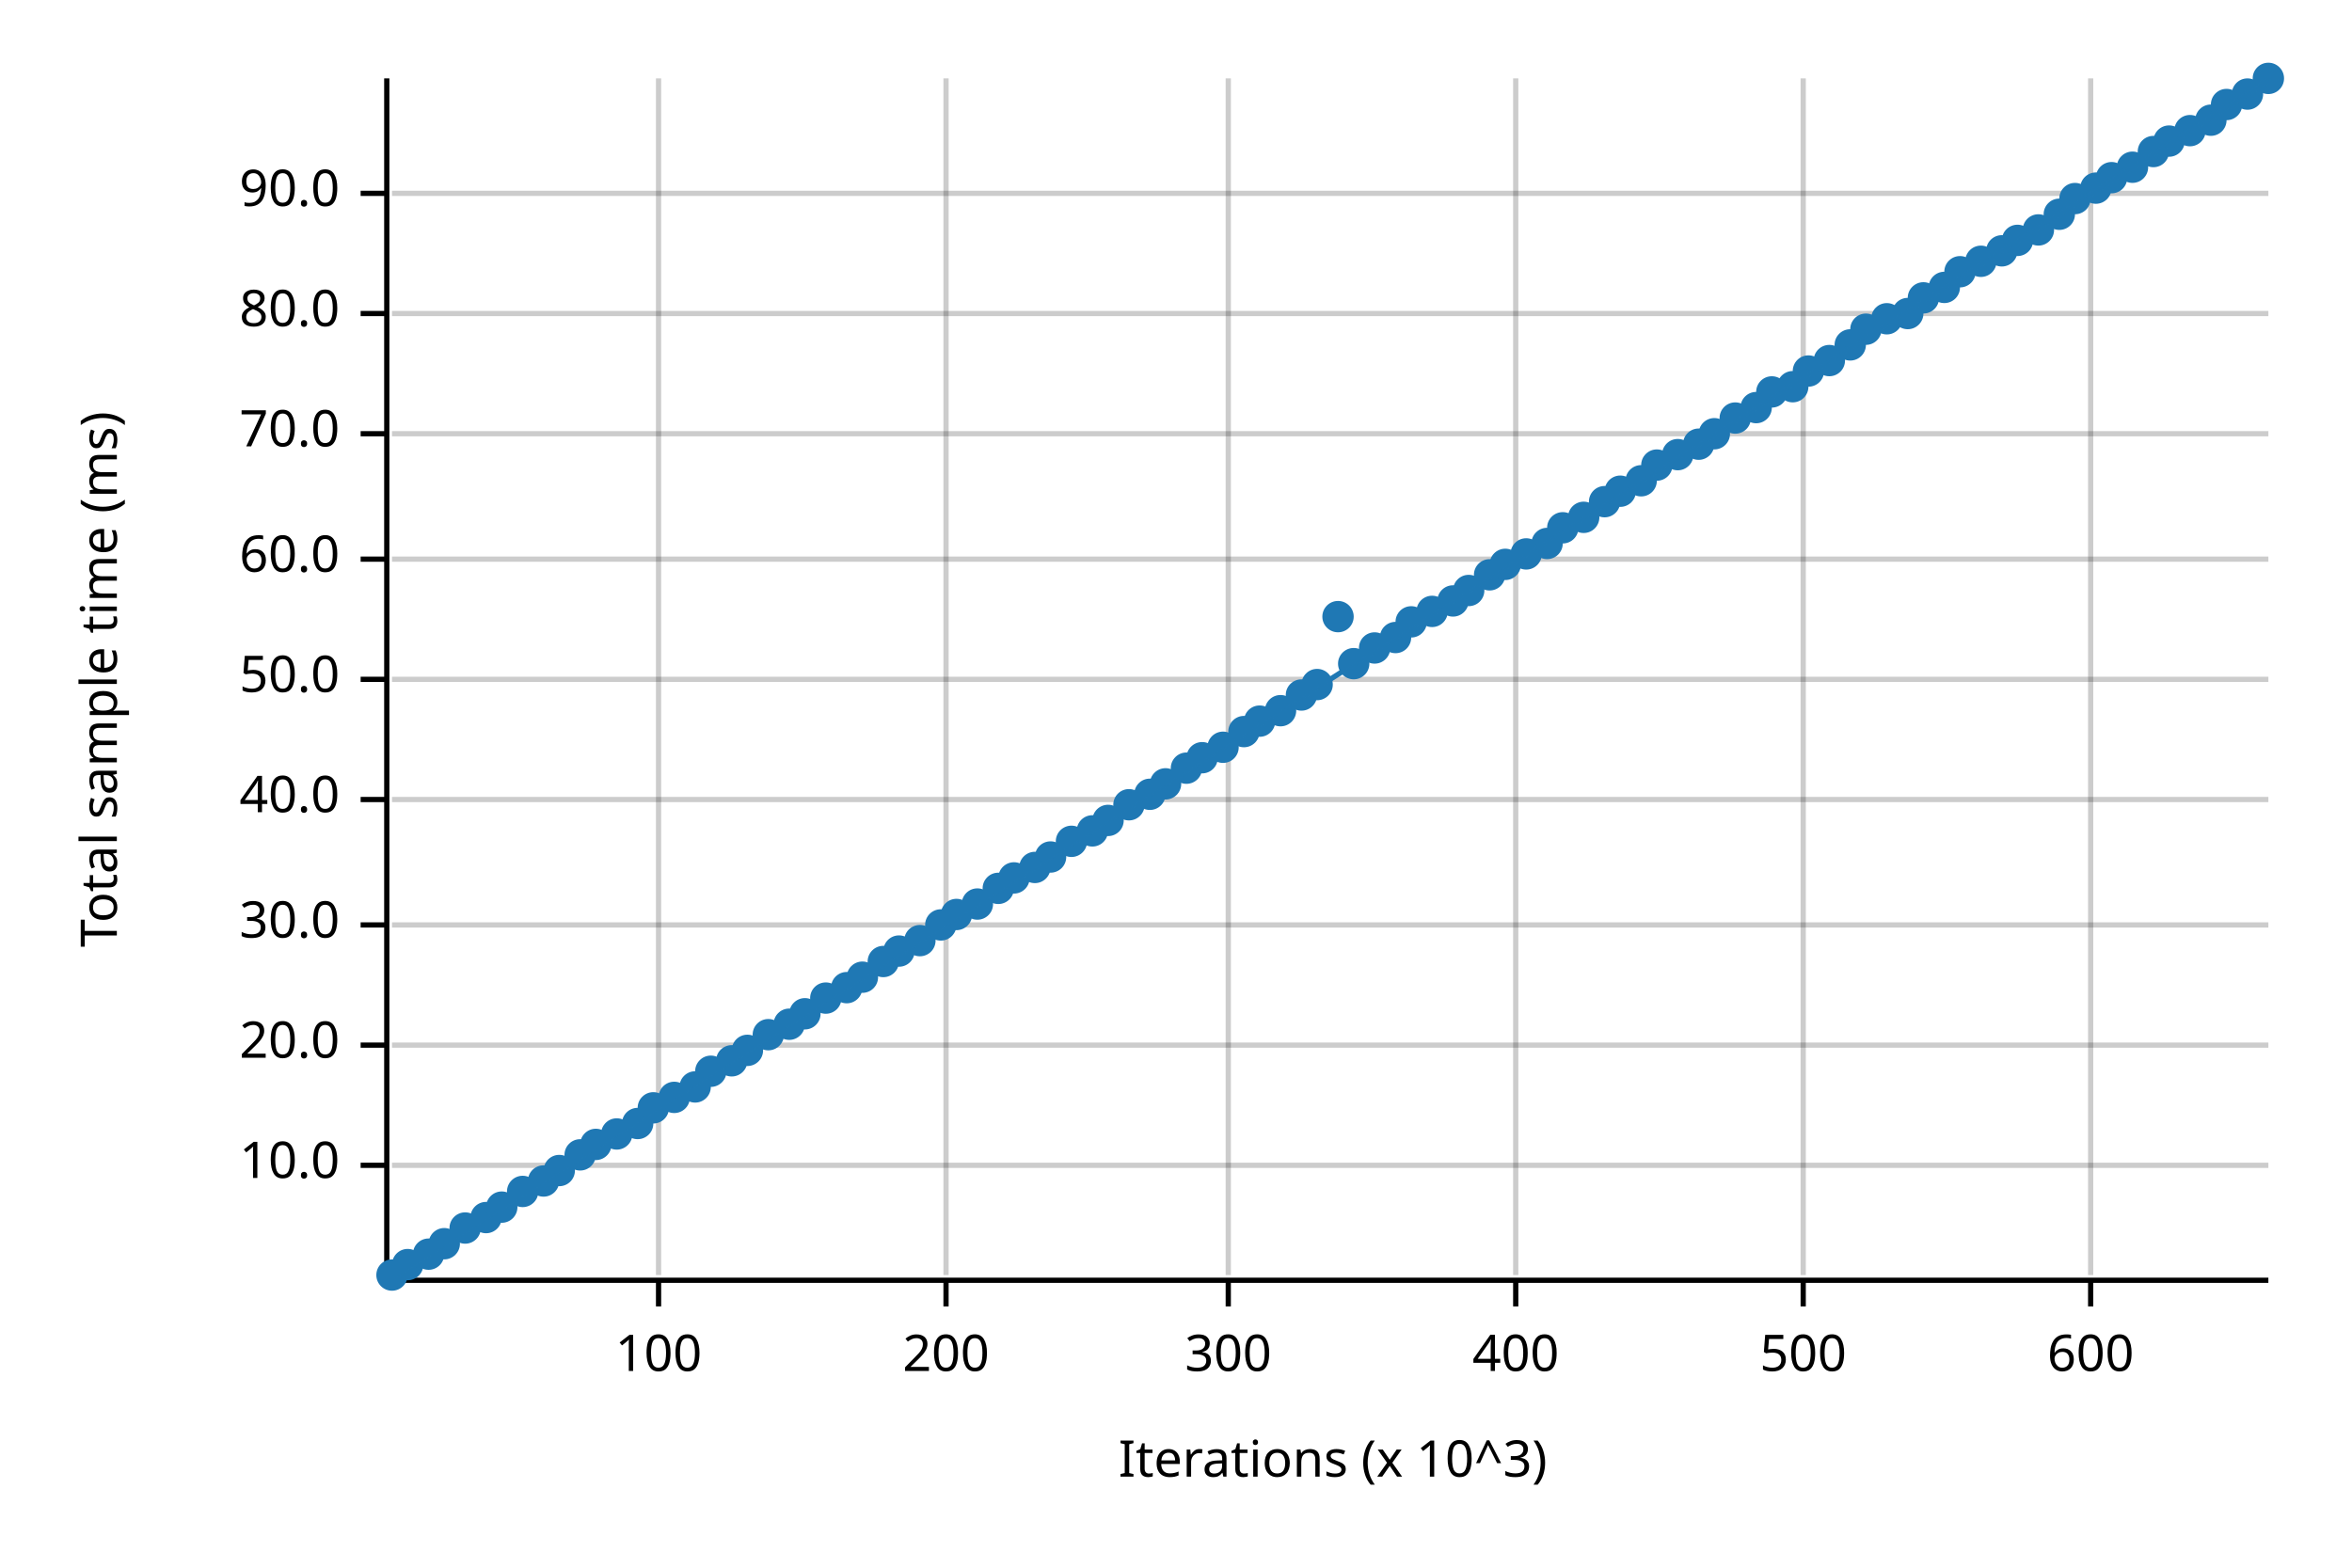
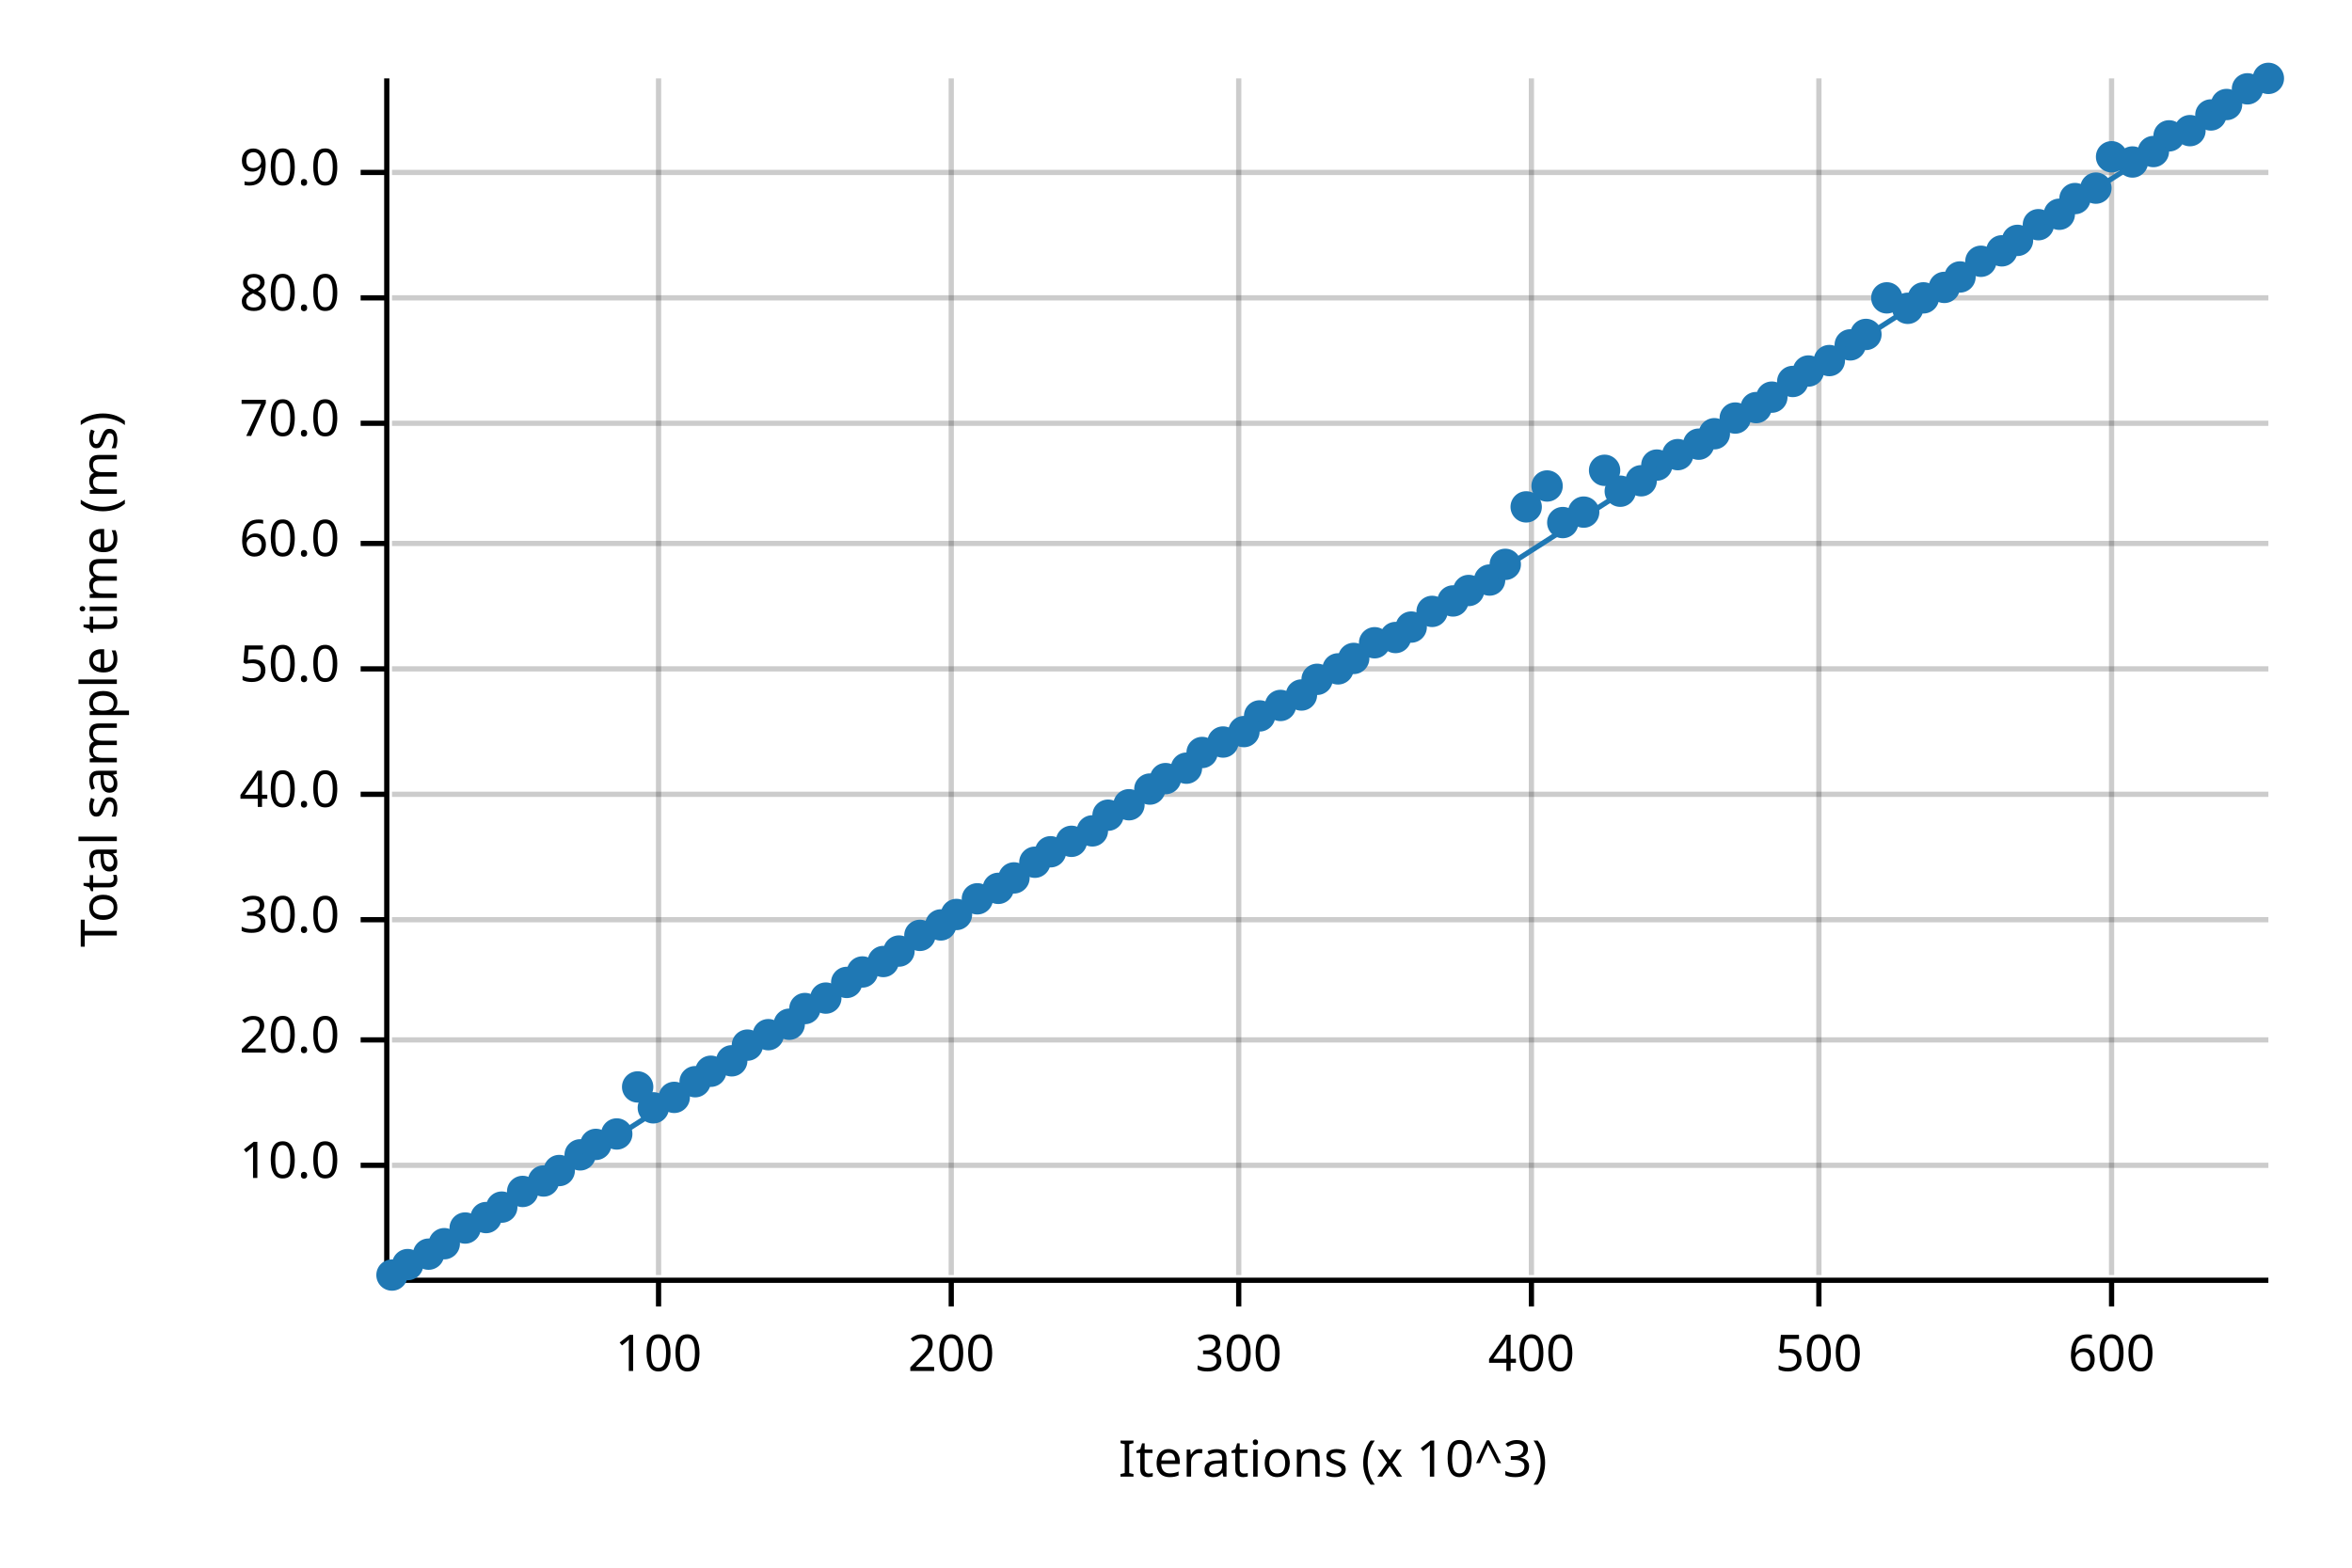
<svg xmlns="http://www.w3.org/2000/svg" width="450" height="300" viewBox="0 0 450 300">
  <text x="15" y="130" dy="0.76em" text-anchor="middle" font-family="sans-serif" font-size="9.677" opacity="1" fill="#000000" transform="rotate(270, 15, 130)">
Total sample time (ms)
</text>
  <text x="255" y="285" dy="-0.5ex" text-anchor="middle" font-family="sans-serif" font-size="9.677" opacity="1" fill="#000000">
Iterations (x 10^3)
</text>
  <line opacity="0.2" stroke="#000000" stroke-width="1" x1="126" y1="244" x2="126" y2="15" />
-   <line opacity="0.2" stroke="#000000" stroke-width="1" x1="181" y1="244" x2="181" y2="15" />
-   <line opacity="0.2" stroke="#000000" stroke-width="1" x1="235" y1="244" x2="235" y2="15" />
-   <line opacity="0.2" stroke="#000000" stroke-width="1" x1="290" y1="244" x2="290" y2="15" />
-   <line opacity="0.2" stroke="#000000" stroke-width="1" x1="345" y1="244" x2="345" y2="15" />
-   <line opacity="0.2" stroke="#000000" stroke-width="1" x1="400" y1="244" x2="400" y2="15" />
+   <line opacity="0.2" stroke="#000000" stroke-width="1" x1="182" y1="244" x2="182" y2="15" />
+   <line opacity="0.2" stroke="#000000" stroke-width="1" x1="237" y1="244" x2="237" y2="15" />
+   <line opacity="0.2" stroke="#000000" stroke-width="1" x1="293" y1="244" x2="293" y2="15" />
+   <line opacity="0.2" stroke="#000000" stroke-width="1" x1="348" y1="244" x2="348" y2="15" />
+   <line opacity="0.2" stroke="#000000" stroke-width="1" x1="404" y1="244" x2="404" y2="15" />
  <line opacity="0.2" stroke="#000000" stroke-width="1" x1="75" y1="223" x2="434" y2="223" />
-   <line opacity="0.2" stroke="#000000" stroke-width="1" x1="75" y1="200" x2="434" y2="200" />
-   <line opacity="0.2" stroke="#000000" stroke-width="1" x1="75" y1="177" x2="434" y2="177" />
-   <line opacity="0.2" stroke="#000000" stroke-width="1" x1="75" y1="153" x2="434" y2="153" />
-   <line opacity="0.2" stroke="#000000" stroke-width="1" x1="75" y1="130" x2="434" y2="130" />
-   <line opacity="0.2" stroke="#000000" stroke-width="1" x1="75" y1="107" x2="434" y2="107" />
-   <line opacity="0.2" stroke="#000000" stroke-width="1" x1="75" y1="83" x2="434" y2="83" />
-   <line opacity="0.2" stroke="#000000" stroke-width="1" x1="75" y1="60" x2="434" y2="60" />
-   <line opacity="0.2" stroke="#000000" stroke-width="1" x1="75" y1="37" x2="434" y2="37" />
+   <line opacity="0.2" stroke="#000000" stroke-width="1" x1="75" y1="199" x2="434" y2="199" />
+   <line opacity="0.2" stroke="#000000" stroke-width="1" x1="75" y1="176" x2="434" y2="176" />
+   <line opacity="0.2" stroke="#000000" stroke-width="1" x1="75" y1="152" x2="434" y2="152" />
+   <line opacity="0.2" stroke="#000000" stroke-width="1" x1="75" y1="128" x2="434" y2="128" />
+   <line opacity="0.2" stroke="#000000" stroke-width="1" x1="75" y1="104" x2="434" y2="104" />
+   <line opacity="0.2" stroke="#000000" stroke-width="1" x1="75" y1="81" x2="434" y2="81" />
+   <line opacity="0.2" stroke="#000000" stroke-width="1" x1="75" y1="57" x2="434" y2="57" />
+   <line opacity="0.2" stroke="#000000" stroke-width="1" x1="75" y1="33" x2="434" y2="33" />
  <polyline fill="none" opacity="1" stroke="#000000" stroke-width="1" points="74,15 74,244 " />
  <text x="65" y="223" dy="0.5ex" text-anchor="end" font-family="sans-serif" font-size="9.677" opacity="1" fill="#000000">
10.0
</text>
  <polyline fill="none" opacity="1" stroke="#000000" stroke-width="1" points="69,223 74,223 " />
-   <text x="65" y="200" dy="0.5ex" text-anchor="end" font-family="sans-serif" font-size="9.677" opacity="1" fill="#000000">
+   <text x="65" y="199" dy="0.5ex" text-anchor="end" font-family="sans-serif" font-size="9.677" opacity="1" fill="#000000">
20.0
</text>
-   <polyline fill="none" opacity="1" stroke="#000000" stroke-width="1" points="69,200 74,200 " />
-   <text x="65" y="177" dy="0.5ex" text-anchor="end" font-family="sans-serif" font-size="9.677" opacity="1" fill="#000000">
+   <polyline fill="none" opacity="1" stroke="#000000" stroke-width="1" points="69,199 74,199 " />
+   <text x="65" y="176" dy="0.5ex" text-anchor="end" font-family="sans-serif" font-size="9.677" opacity="1" fill="#000000">
30.0
</text>
-   <polyline fill="none" opacity="1" stroke="#000000" stroke-width="1" points="69,177 74,177 " />
-   <text x="65" y="153" dy="0.5ex" text-anchor="end" font-family="sans-serif" font-size="9.677" opacity="1" fill="#000000">
+   <polyline fill="none" opacity="1" stroke="#000000" stroke-width="1" points="69,176 74,176 " />
+   <text x="65" y="152" dy="0.5ex" text-anchor="end" font-family="sans-serif" font-size="9.677" opacity="1" fill="#000000">
40.0
</text>
-   <polyline fill="none" opacity="1" stroke="#000000" stroke-width="1" points="69,153 74,153 " />
-   <text x="65" y="130" dy="0.5ex" text-anchor="end" font-family="sans-serif" font-size="9.677" opacity="1" fill="#000000">
+   <polyline fill="none" opacity="1" stroke="#000000" stroke-width="1" points="69,152 74,152 " />
+   <text x="65" y="128" dy="0.5ex" text-anchor="end" font-family="sans-serif" font-size="9.677" opacity="1" fill="#000000">
50.0
</text>
-   <polyline fill="none" opacity="1" stroke="#000000" stroke-width="1" points="69,130 74,130 " />
-   <text x="65" y="107" dy="0.5ex" text-anchor="end" font-family="sans-serif" font-size="9.677" opacity="1" fill="#000000">
+   <polyline fill="none" opacity="1" stroke="#000000" stroke-width="1" points="69,128 74,128 " />
+   <text x="65" y="104" dy="0.5ex" text-anchor="end" font-family="sans-serif" font-size="9.677" opacity="1" fill="#000000">
60.0
</text>
-   <polyline fill="none" opacity="1" stroke="#000000" stroke-width="1" points="69,107 74,107 " />
-   <text x="65" y="83" dy="0.5ex" text-anchor="end" font-family="sans-serif" font-size="9.677" opacity="1" fill="#000000">
+   <polyline fill="none" opacity="1" stroke="#000000" stroke-width="1" points="69,104 74,104 " />
+   <text x="65" y="81" dy="0.5ex" text-anchor="end" font-family="sans-serif" font-size="9.677" opacity="1" fill="#000000">
70.0
</text>
-   <polyline fill="none" opacity="1" stroke="#000000" stroke-width="1" points="69,83 74,83 " />
-   <text x="65" y="60" dy="0.5ex" text-anchor="end" font-family="sans-serif" font-size="9.677" opacity="1" fill="#000000">
+   <polyline fill="none" opacity="1" stroke="#000000" stroke-width="1" points="69,81 74,81 " />
+   <text x="65" y="57" dy="0.5ex" text-anchor="end" font-family="sans-serif" font-size="9.677" opacity="1" fill="#000000">
80.0
</text>
-   <polyline fill="none" opacity="1" stroke="#000000" stroke-width="1" points="69,60 74,60 " />
-   <text x="65" y="37" dy="0.5ex" text-anchor="end" font-family="sans-serif" font-size="9.677" opacity="1" fill="#000000">
+   <polyline fill="none" opacity="1" stroke="#000000" stroke-width="1" points="69,57 74,57 " />
+   <text x="65" y="33" dy="0.5ex" text-anchor="end" font-family="sans-serif" font-size="9.677" opacity="1" fill="#000000">
90.0
</text>
-   <polyline fill="none" opacity="1" stroke="#000000" stroke-width="1" points="69,37 74,37 " />
+   <polyline fill="none" opacity="1" stroke="#000000" stroke-width="1" points="69,33 74,33 " />
  <polyline fill="none" opacity="1" stroke="#000000" stroke-width="1" points="75,245 434,245 " />
  <text x="126" y="255" dy="0.76em" text-anchor="middle" font-family="sans-serif" font-size="9.677" opacity="1" fill="#000000">
100
</text>
  <polyline fill="none" opacity="1" stroke="#000000" stroke-width="1" points="126,245 126,250 " />
-   <text x="181" y="255" dy="0.76em" text-anchor="middle" font-family="sans-serif" font-size="9.677" opacity="1" fill="#000000">
+   <text x="182" y="255" dy="0.76em" text-anchor="middle" font-family="sans-serif" font-size="9.677" opacity="1" fill="#000000">
200
</text>
-   <polyline fill="none" opacity="1" stroke="#000000" stroke-width="1" points="181,245 181,250 " />
-   <text x="235" y="255" dy="0.76em" text-anchor="middle" font-family="sans-serif" font-size="9.677" opacity="1" fill="#000000">
+   <polyline fill="none" opacity="1" stroke="#000000" stroke-width="1" points="182,245 182,250 " />
+   <text x="237" y="255" dy="0.76em" text-anchor="middle" font-family="sans-serif" font-size="9.677" opacity="1" fill="#000000">
300
</text>
-   <polyline fill="none" opacity="1" stroke="#000000" stroke-width="1" points="235,245 235,250 " />
-   <text x="290" y="255" dy="0.76em" text-anchor="middle" font-family="sans-serif" font-size="9.677" opacity="1" fill="#000000">
+   <polyline fill="none" opacity="1" stroke="#000000" stroke-width="1" points="237,245 237,250 " />
+   <text x="293" y="255" dy="0.76em" text-anchor="middle" font-family="sans-serif" font-size="9.677" opacity="1" fill="#000000">
400
</text>
-   <polyline fill="none" opacity="1" stroke="#000000" stroke-width="1" points="290,245 290,250 " />
-   <text x="345" y="255" dy="0.76em" text-anchor="middle" font-family="sans-serif" font-size="9.677" opacity="1" fill="#000000">
+   <polyline fill="none" opacity="1" stroke="#000000" stroke-width="1" points="293,245 293,250 " />
+   <text x="348" y="255" dy="0.76em" text-anchor="middle" font-family="sans-serif" font-size="9.677" opacity="1" fill="#000000">
500
</text>
-   <polyline fill="none" opacity="1" stroke="#000000" stroke-width="1" points="345,245 345,250 " />
-   <text x="400" y="255" dy="0.76em" text-anchor="middle" font-family="sans-serif" font-size="9.677" opacity="1" fill="#000000">
+   <polyline fill="none" opacity="1" stroke="#000000" stroke-width="1" points="348,245 348,250 " />
+   <text x="404" y="255" dy="0.76em" text-anchor="middle" font-family="sans-serif" font-size="9.677" opacity="1" fill="#000000">
600
</text>
-   <polyline fill="none" opacity="1" stroke="#000000" stroke-width="1" points="400,245 400,250 " />
+   <polyline fill="none" opacity="1" stroke="#000000" stroke-width="1" points="404,245 404,250 " />
  <circle cx="75" cy="244" r="3" opacity="1" fill="#1F78B4" stroke="none" stroke-width="1" />
  <circle cx="78" cy="242" r="3" opacity="1" fill="#1F78B4" stroke="none" stroke-width="1" />
  <circle cx="82" cy="240" r="3" opacity="1" fill="#1F78B4" stroke="none" stroke-width="1" />
  <circle cx="85" cy="238" r="3" opacity="1" fill="#1F78B4" stroke="none" stroke-width="1" />
  <circle cx="89" cy="235" r="3" opacity="1" fill="#1F78B4" stroke="none" stroke-width="1" />
  <circle cx="93" cy="233" r="3" opacity="1" fill="#1F78B4" stroke="none" stroke-width="1" />
  <circle cx="96" cy="231" r="3" opacity="1" fill="#1F78B4" stroke="none" stroke-width="1" />
  <circle cx="100" cy="228" r="3" opacity="1" fill="#1F78B4" stroke="none" stroke-width="1" />
  <circle cx="104" cy="226" r="3" opacity="1" fill="#1F78B4" stroke="none" stroke-width="1" />
  <circle cx="107" cy="224" r="3" opacity="1" fill="#1F78B4" stroke="none" stroke-width="1" />
  <circle cx="111" cy="221" r="3" opacity="1" fill="#1F78B4" stroke="none" stroke-width="1" />
  <circle cx="114" cy="219" r="3" opacity="1" fill="#1F78B4" stroke="none" stroke-width="1" />
  <circle cx="118" cy="217" r="3" opacity="1" fill="#1F78B4" stroke="none" stroke-width="1" />
-   <circle cx="122" cy="215" r="3" opacity="1" fill="#1F78B4" stroke="none" stroke-width="1" />
+   <circle cx="122" cy="208" r="3" opacity="1" fill="#1F78B4" stroke="none" stroke-width="1" />
  <circle cx="125" cy="212" r="3" opacity="1" fill="#1F78B4" stroke="none" stroke-width="1" />
  <circle cx="129" cy="210" r="3" opacity="1" fill="#1F78B4" stroke="none" stroke-width="1" />
-   <circle cx="133" cy="208" r="3" opacity="1" fill="#1F78B4" stroke="none" stroke-width="1" />
+   <circle cx="133" cy="207" r="3" opacity="1" fill="#1F78B4" stroke="none" stroke-width="1" />
  <circle cx="136" cy="205" r="3" opacity="1" fill="#1F78B4" stroke="none" stroke-width="1" />
  <circle cx="140" cy="203" r="3" opacity="1" fill="#1F78B4" stroke="none" stroke-width="1" />
-   <circle cx="143" cy="201" r="3" opacity="1" fill="#1F78B4" stroke="none" stroke-width="1" />
+   <circle cx="143" cy="200" r="3" opacity="1" fill="#1F78B4" stroke="none" stroke-width="1" />
  <circle cx="147" cy="198" r="3" opacity="1" fill="#1F78B4" stroke="none" stroke-width="1" />
  <circle cx="151" cy="196" r="3" opacity="1" fill="#1F78B4" stroke="none" stroke-width="1" />
-   <circle cx="154" cy="194" r="3" opacity="1" fill="#1F78B4" stroke="none" stroke-width="1" />
+   <circle cx="154" cy="193" r="3" opacity="1" fill="#1F78B4" stroke="none" stroke-width="1" />
  <circle cx="158" cy="191" r="3" opacity="1" fill="#1F78B4" stroke="none" stroke-width="1" />
-   <circle cx="162" cy="189" r="3" opacity="1" fill="#1F78B4" stroke="none" stroke-width="1" />
-   <circle cx="165" cy="187" r="3" opacity="1" fill="#1F78B4" stroke="none" stroke-width="1" />
+   <circle cx="162" cy="188" r="3" opacity="1" fill="#1F78B4" stroke="none" stroke-width="1" />
+   <circle cx="165" cy="186" r="3" opacity="1" fill="#1F78B4" stroke="none" stroke-width="1" />
  <circle cx="169" cy="184" r="3" opacity="1" fill="#1F78B4" stroke="none" stroke-width="1" />
  <circle cx="172" cy="182" r="3" opacity="1" fill="#1F78B4" stroke="none" stroke-width="1" />
-   <circle cx="176" cy="180" r="3" opacity="1" fill="#1F78B4" stroke="none" stroke-width="1" />
+   <circle cx="176" cy="179" r="3" opacity="1" fill="#1F78B4" stroke="none" stroke-width="1" />
  <circle cx="180" cy="177" r="3" opacity="1" fill="#1F78B4" stroke="none" stroke-width="1" />
  <circle cx="183" cy="175" r="3" opacity="1" fill="#1F78B4" stroke="none" stroke-width="1" />
-   <circle cx="187" cy="173" r="3" opacity="1" fill="#1F78B4" stroke="none" stroke-width="1" />
+   <circle cx="187" cy="172" r="3" opacity="1" fill="#1F78B4" stroke="none" stroke-width="1" />
  <circle cx="191" cy="170" r="3" opacity="1" fill="#1F78B4" stroke="none" stroke-width="1" />
  <circle cx="194" cy="168" r="3" opacity="1" fill="#1F78B4" stroke="none" stroke-width="1" />
-   <circle cx="198" cy="166" r="3" opacity="1" fill="#1F78B4" stroke="none" stroke-width="1" />
-   <circle cx="201" cy="164" r="3" opacity="1" fill="#1F78B4" stroke="none" stroke-width="1" />
+   <circle cx="198" cy="165" r="3" opacity="1" fill="#1F78B4" stroke="none" stroke-width="1" />
+   <circle cx="201" cy="163" r="3" opacity="1" fill="#1F78B4" stroke="none" stroke-width="1" />
  <circle cx="205" cy="161" r="3" opacity="1" fill="#1F78B4" stroke="none" stroke-width="1" />
  <circle cx="209" cy="159" r="3" opacity="1" fill="#1F78B4" stroke="none" stroke-width="1" />
-   <circle cx="212" cy="157" r="3" opacity="1" fill="#1F78B4" stroke="none" stroke-width="1" />
+   <circle cx="212" cy="156" r="3" opacity="1" fill="#1F78B4" stroke="none" stroke-width="1" />
  <circle cx="216" cy="154" r="3" opacity="1" fill="#1F78B4" stroke="none" stroke-width="1" />
-   <circle cx="220" cy="152" r="3" opacity="1" fill="#1F78B4" stroke="none" stroke-width="1" />
-   <circle cx="223" cy="150" r="3" opacity="1" fill="#1F78B4" stroke="none" stroke-width="1" />
+   <circle cx="220" cy="151" r="3" opacity="1" fill="#1F78B4" stroke="none" stroke-width="1" />
+   <circle cx="223" cy="149" r="3" opacity="1" fill="#1F78B4" stroke="none" stroke-width="1" />
  <circle cx="227" cy="147" r="3" opacity="1" fill="#1F78B4" stroke="none" stroke-width="1" />
-   <circle cx="230" cy="145" r="3" opacity="1" fill="#1F78B4" stroke="none" stroke-width="1" />
-   <circle cx="234" cy="143" r="3" opacity="1" fill="#1F78B4" stroke="none" stroke-width="1" />
+   <circle cx="230" cy="144" r="3" opacity="1" fill="#1F78B4" stroke="none" stroke-width="1" />
+   <circle cx="234" cy="142" r="3" opacity="1" fill="#1F78B4" stroke="none" stroke-width="1" />
  <circle cx="238" cy="140" r="3" opacity="1" fill="#1F78B4" stroke="none" stroke-width="1" />
-   <circle cx="241" cy="138" r="3" opacity="1" fill="#1F78B4" stroke="none" stroke-width="1" />
-   <circle cx="245" cy="136" r="3" opacity="1" fill="#1F78B4" stroke="none" stroke-width="1" />
+   <circle cx="241" cy="137" r="3" opacity="1" fill="#1F78B4" stroke="none" stroke-width="1" />
+   <circle cx="245" cy="135" r="3" opacity="1" fill="#1F78B4" stroke="none" stroke-width="1" />
  <circle cx="249" cy="133" r="3" opacity="1" fill="#1F78B4" stroke="none" stroke-width="1" />
-   <circle cx="252" cy="131" r="3" opacity="1" fill="#1F78B4" stroke="none" stroke-width="1" />
-   <circle cx="256" cy="118" r="3" opacity="1" fill="#1F78B4" stroke="none" stroke-width="1" />
-   <circle cx="259" cy="127" r="3" opacity="1" fill="#1F78B4" stroke="none" stroke-width="1" />
-   <circle cx="263" cy="124" r="3" opacity="1" fill="#1F78B4" stroke="none" stroke-width="1" />
+   <circle cx="252" cy="130" r="3" opacity="1" fill="#1F78B4" stroke="none" stroke-width="1" />
+   <circle cx="256" cy="128" r="3" opacity="1" fill="#1F78B4" stroke="none" stroke-width="1" />
+   <circle cx="259" cy="126" r="3" opacity="1" fill="#1F78B4" stroke="none" stroke-width="1" />
+   <circle cx="263" cy="123" r="3" opacity="1" fill="#1F78B4" stroke="none" stroke-width="1" />
  <circle cx="267" cy="122" r="3" opacity="1" fill="#1F78B4" stroke="none" stroke-width="1" />
-   <circle cx="270" cy="119" r="3" opacity="1" fill="#1F78B4" stroke="none" stroke-width="1" />
+   <circle cx="270" cy="120" r="3" opacity="1" fill="#1F78B4" stroke="none" stroke-width="1" />
  <circle cx="274" cy="117" r="3" opacity="1" fill="#1F78B4" stroke="none" stroke-width="1" />
  <circle cx="278" cy="115" r="3" opacity="1" fill="#1F78B4" stroke="none" stroke-width="1" />
  <circle cx="281" cy="113" r="3" opacity="1" fill="#1F78B4" stroke="none" stroke-width="1" />
-   <circle cx="285" cy="110" r="3" opacity="1" fill="#1F78B4" stroke="none" stroke-width="1" />
+   <circle cx="285" cy="111" r="3" opacity="1" fill="#1F78B4" stroke="none" stroke-width="1" />
  <circle cx="288" cy="108" r="3" opacity="1" fill="#1F78B4" stroke="none" stroke-width="1" />
-   <circle cx="292" cy="106" r="3" opacity="1" fill="#1F78B4" stroke="none" stroke-width="1" />
-   <circle cx="296" cy="104" r="3" opacity="1" fill="#1F78B4" stroke="none" stroke-width="1" />
-   <circle cx="299" cy="101" r="3" opacity="1" fill="#1F78B4" stroke="none" stroke-width="1" />
-   <circle cx="303" cy="99" r="3" opacity="1" fill="#1F78B4" stroke="none" stroke-width="1" />
-   <circle cx="307" cy="96" r="3" opacity="1" fill="#1F78B4" stroke="none" stroke-width="1" />
+   <circle cx="292" cy="97" r="3" opacity="1" fill="#1F78B4" stroke="none" stroke-width="1" />
+   <circle cx="296" cy="93" r="3" opacity="1" fill="#1F78B4" stroke="none" stroke-width="1" />
+   <circle cx="299" cy="100" r="3" opacity="1" fill="#1F78B4" stroke="none" stroke-width="1" />
+   <circle cx="303" cy="98" r="3" opacity="1" fill="#1F78B4" stroke="none" stroke-width="1" />
+   <circle cx="307" cy="90" r="3" opacity="1" fill="#1F78B4" stroke="none" stroke-width="1" />
  <circle cx="310" cy="94" r="3" opacity="1" fill="#1F78B4" stroke="none" stroke-width="1" />
  <circle cx="314" cy="92" r="3" opacity="1" fill="#1F78B4" stroke="none" stroke-width="1" />
  <circle cx="317" cy="89" r="3" opacity="1" fill="#1F78B4" stroke="none" stroke-width="1" />
  <circle cx="321" cy="87" r="3" opacity="1" fill="#1F78B4" stroke="none" stroke-width="1" />
  <circle cx="325" cy="85" r="3" opacity="1" fill="#1F78B4" stroke="none" stroke-width="1" />
  <circle cx="328" cy="83" r="3" opacity="1" fill="#1F78B4" stroke="none" stroke-width="1" />
  <circle cx="332" cy="80" r="3" opacity="1" fill="#1F78B4" stroke="none" stroke-width="1" />
  <circle cx="336" cy="78" r="3" opacity="1" fill="#1F78B4" stroke="none" stroke-width="1" />
-   <circle cx="339" cy="75" r="3" opacity="1" fill="#1F78B4" stroke="none" stroke-width="1" />
-   <circle cx="343" cy="74" r="3" opacity="1" fill="#1F78B4" stroke="none" stroke-width="1" />
+   <circle cx="339" cy="76" r="3" opacity="1" fill="#1F78B4" stroke="none" stroke-width="1" />
+   <circle cx="343" cy="73" r="3" opacity="1" fill="#1F78B4" stroke="none" stroke-width="1" />
  <circle cx="346" cy="71" r="3" opacity="1" fill="#1F78B4" stroke="none" stroke-width="1" />
  <circle cx="350" cy="69" r="3" opacity="1" fill="#1F78B4" stroke="none" stroke-width="1" />
  <circle cx="354" cy="66" r="3" opacity="1" fill="#1F78B4" stroke="none" stroke-width="1" />
-   <circle cx="357" cy="63" r="3" opacity="1" fill="#1F78B4" stroke="none" stroke-width="1" />
-   <circle cx="361" cy="61" r="3" opacity="1" fill="#1F78B4" stroke="none" stroke-width="1" />
-   <circle cx="365" cy="60" r="3" opacity="1" fill="#1F78B4" stroke="none" stroke-width="1" />
+   <circle cx="357" cy="64" r="3" opacity="1" fill="#1F78B4" stroke="none" stroke-width="1" />
+   <circle cx="361" cy="57" r="3" opacity="1" fill="#1F78B4" stroke="none" stroke-width="1" />
+   <circle cx="365" cy="59" r="3" opacity="1" fill="#1F78B4" stroke="none" stroke-width="1" />
  <circle cx="368" cy="57" r="3" opacity="1" fill="#1F78B4" stroke="none" stroke-width="1" />
  <circle cx="372" cy="55" r="3" opacity="1" fill="#1F78B4" stroke="none" stroke-width="1" />
-   <circle cx="375" cy="52" r="3" opacity="1" fill="#1F78B4" stroke="none" stroke-width="1" />
+   <circle cx="375" cy="53" r="3" opacity="1" fill="#1F78B4" stroke="none" stroke-width="1" />
  <circle cx="379" cy="50" r="3" opacity="1" fill="#1F78B4" stroke="none" stroke-width="1" />
  <circle cx="383" cy="48" r="3" opacity="1" fill="#1F78B4" stroke="none" stroke-width="1" />
  <circle cx="386" cy="46" r="3" opacity="1" fill="#1F78B4" stroke="none" stroke-width="1" />
-   <circle cx="390" cy="44" r="3" opacity="1" fill="#1F78B4" stroke="none" stroke-width="1" />
+   <circle cx="390" cy="43" r="3" opacity="1" fill="#1F78B4" stroke="none" stroke-width="1" />
  <circle cx="394" cy="41" r="3" opacity="1" fill="#1F78B4" stroke="none" stroke-width="1" />
  <circle cx="397" cy="38" r="3" opacity="1" fill="#1F78B4" stroke="none" stroke-width="1" />
  <circle cx="401" cy="36" r="3" opacity="1" fill="#1F78B4" stroke="none" stroke-width="1" />
-   <circle cx="404" cy="34" r="3" opacity="1" fill="#1F78B4" stroke="none" stroke-width="1" />
-   <circle cx="408" cy="32" r="3" opacity="1" fill="#1F78B4" stroke="none" stroke-width="1" />
+   <circle cx="404" cy="30" r="3" opacity="1" fill="#1F78B4" stroke="none" stroke-width="1" />
+   <circle cx="408" cy="31" r="3" opacity="1" fill="#1F78B4" stroke="none" stroke-width="1" />
  <circle cx="412" cy="29" r="3" opacity="1" fill="#1F78B4" stroke="none" stroke-width="1" />
-   <circle cx="415" cy="27" r="3" opacity="1" fill="#1F78B4" stroke="none" stroke-width="1" />
+   <circle cx="415" cy="26" r="3" opacity="1" fill="#1F78B4" stroke="none" stroke-width="1" />
  <circle cx="419" cy="25" r="3" opacity="1" fill="#1F78B4" stroke="none" stroke-width="1" />
-   <circle cx="423" cy="23" r="3" opacity="1" fill="#1F78B4" stroke="none" stroke-width="1" />
+   <circle cx="423" cy="22" r="3" opacity="1" fill="#1F78B4" stroke="none" stroke-width="1" />
  <circle cx="426" cy="20" r="3" opacity="1" fill="#1F78B4" stroke="none" stroke-width="1" />
-   <circle cx="430" cy="18" r="3" opacity="1" fill="#1F78B4" stroke="none" stroke-width="1" />
+   <circle cx="430" cy="17" r="3" opacity="1" fill="#1F78B4" stroke="none" stroke-width="1" />
  <circle cx="434" cy="15" r="3" opacity="1" fill="#1F78B4" stroke="none" stroke-width="1" />
  <polyline fill="none" opacity="1" stroke="#1F78B4" stroke-width="1" points="75,245 434,15 " />
-   <polygon opacity="0.25" fill="#1F78B4" points="75,245 434,16 434,15 " />
+   <polygon opacity="0.25" fill="#1F78B4" points="75,245 434,15 434,15 " />
</svg>
